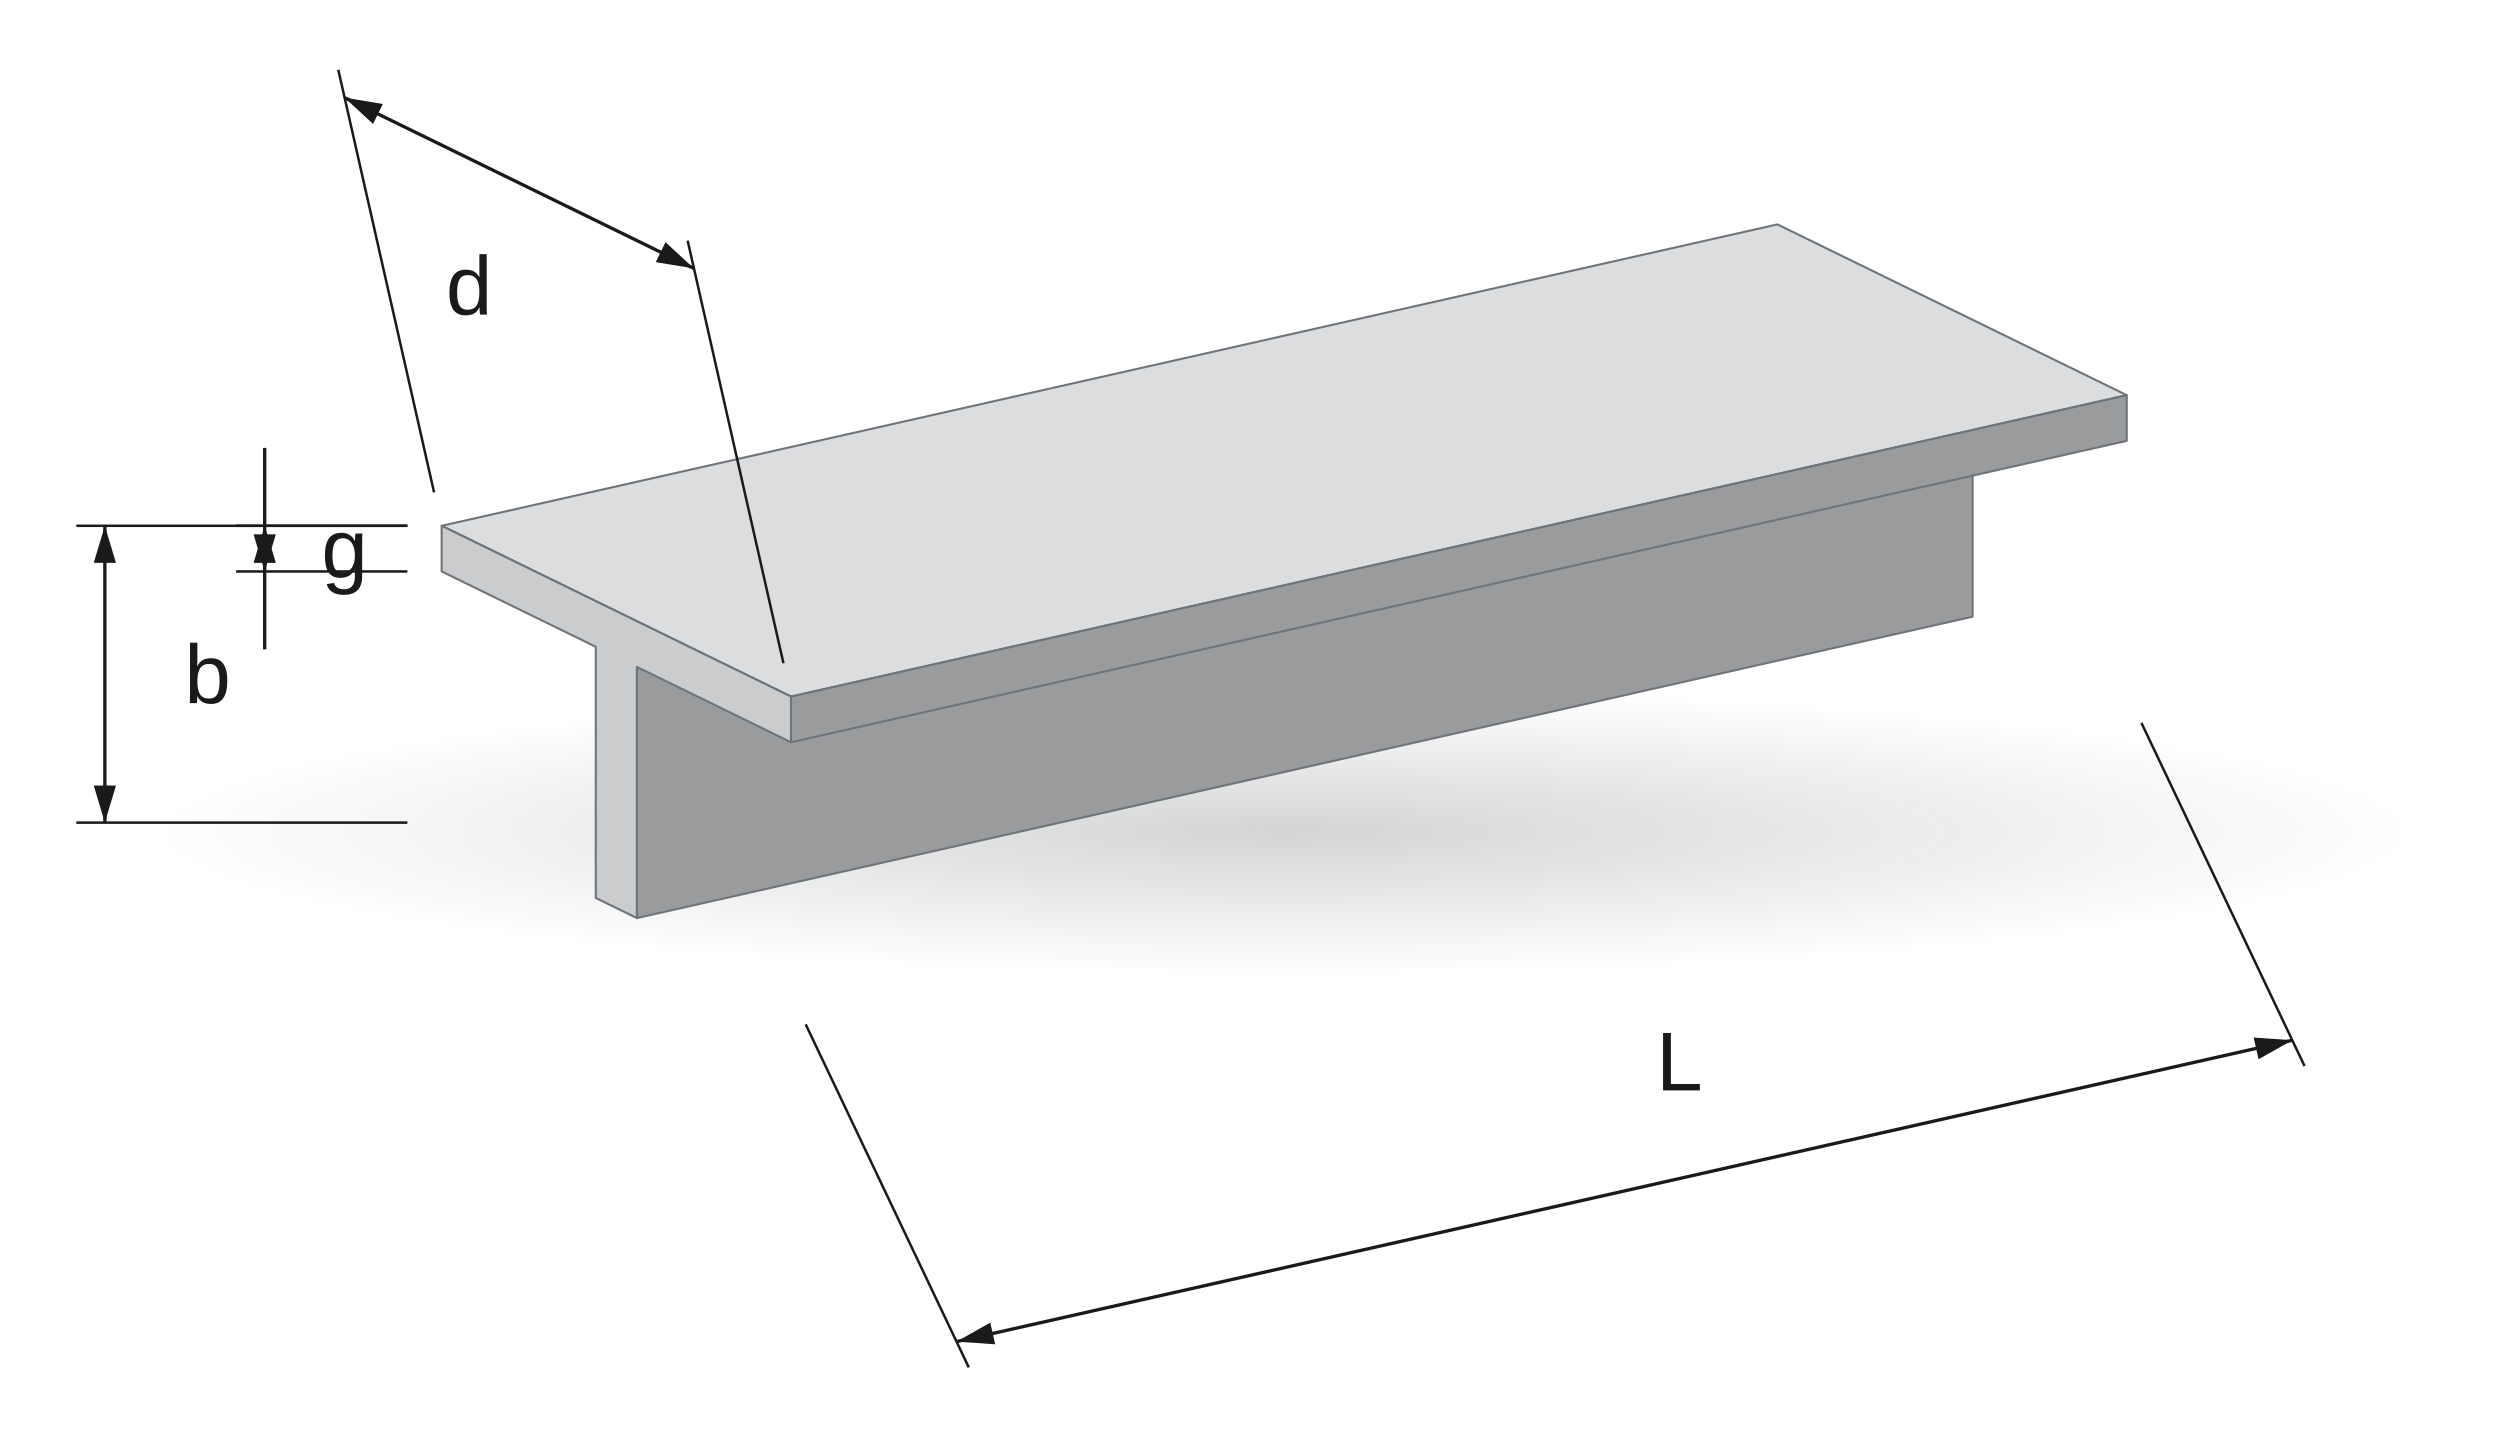
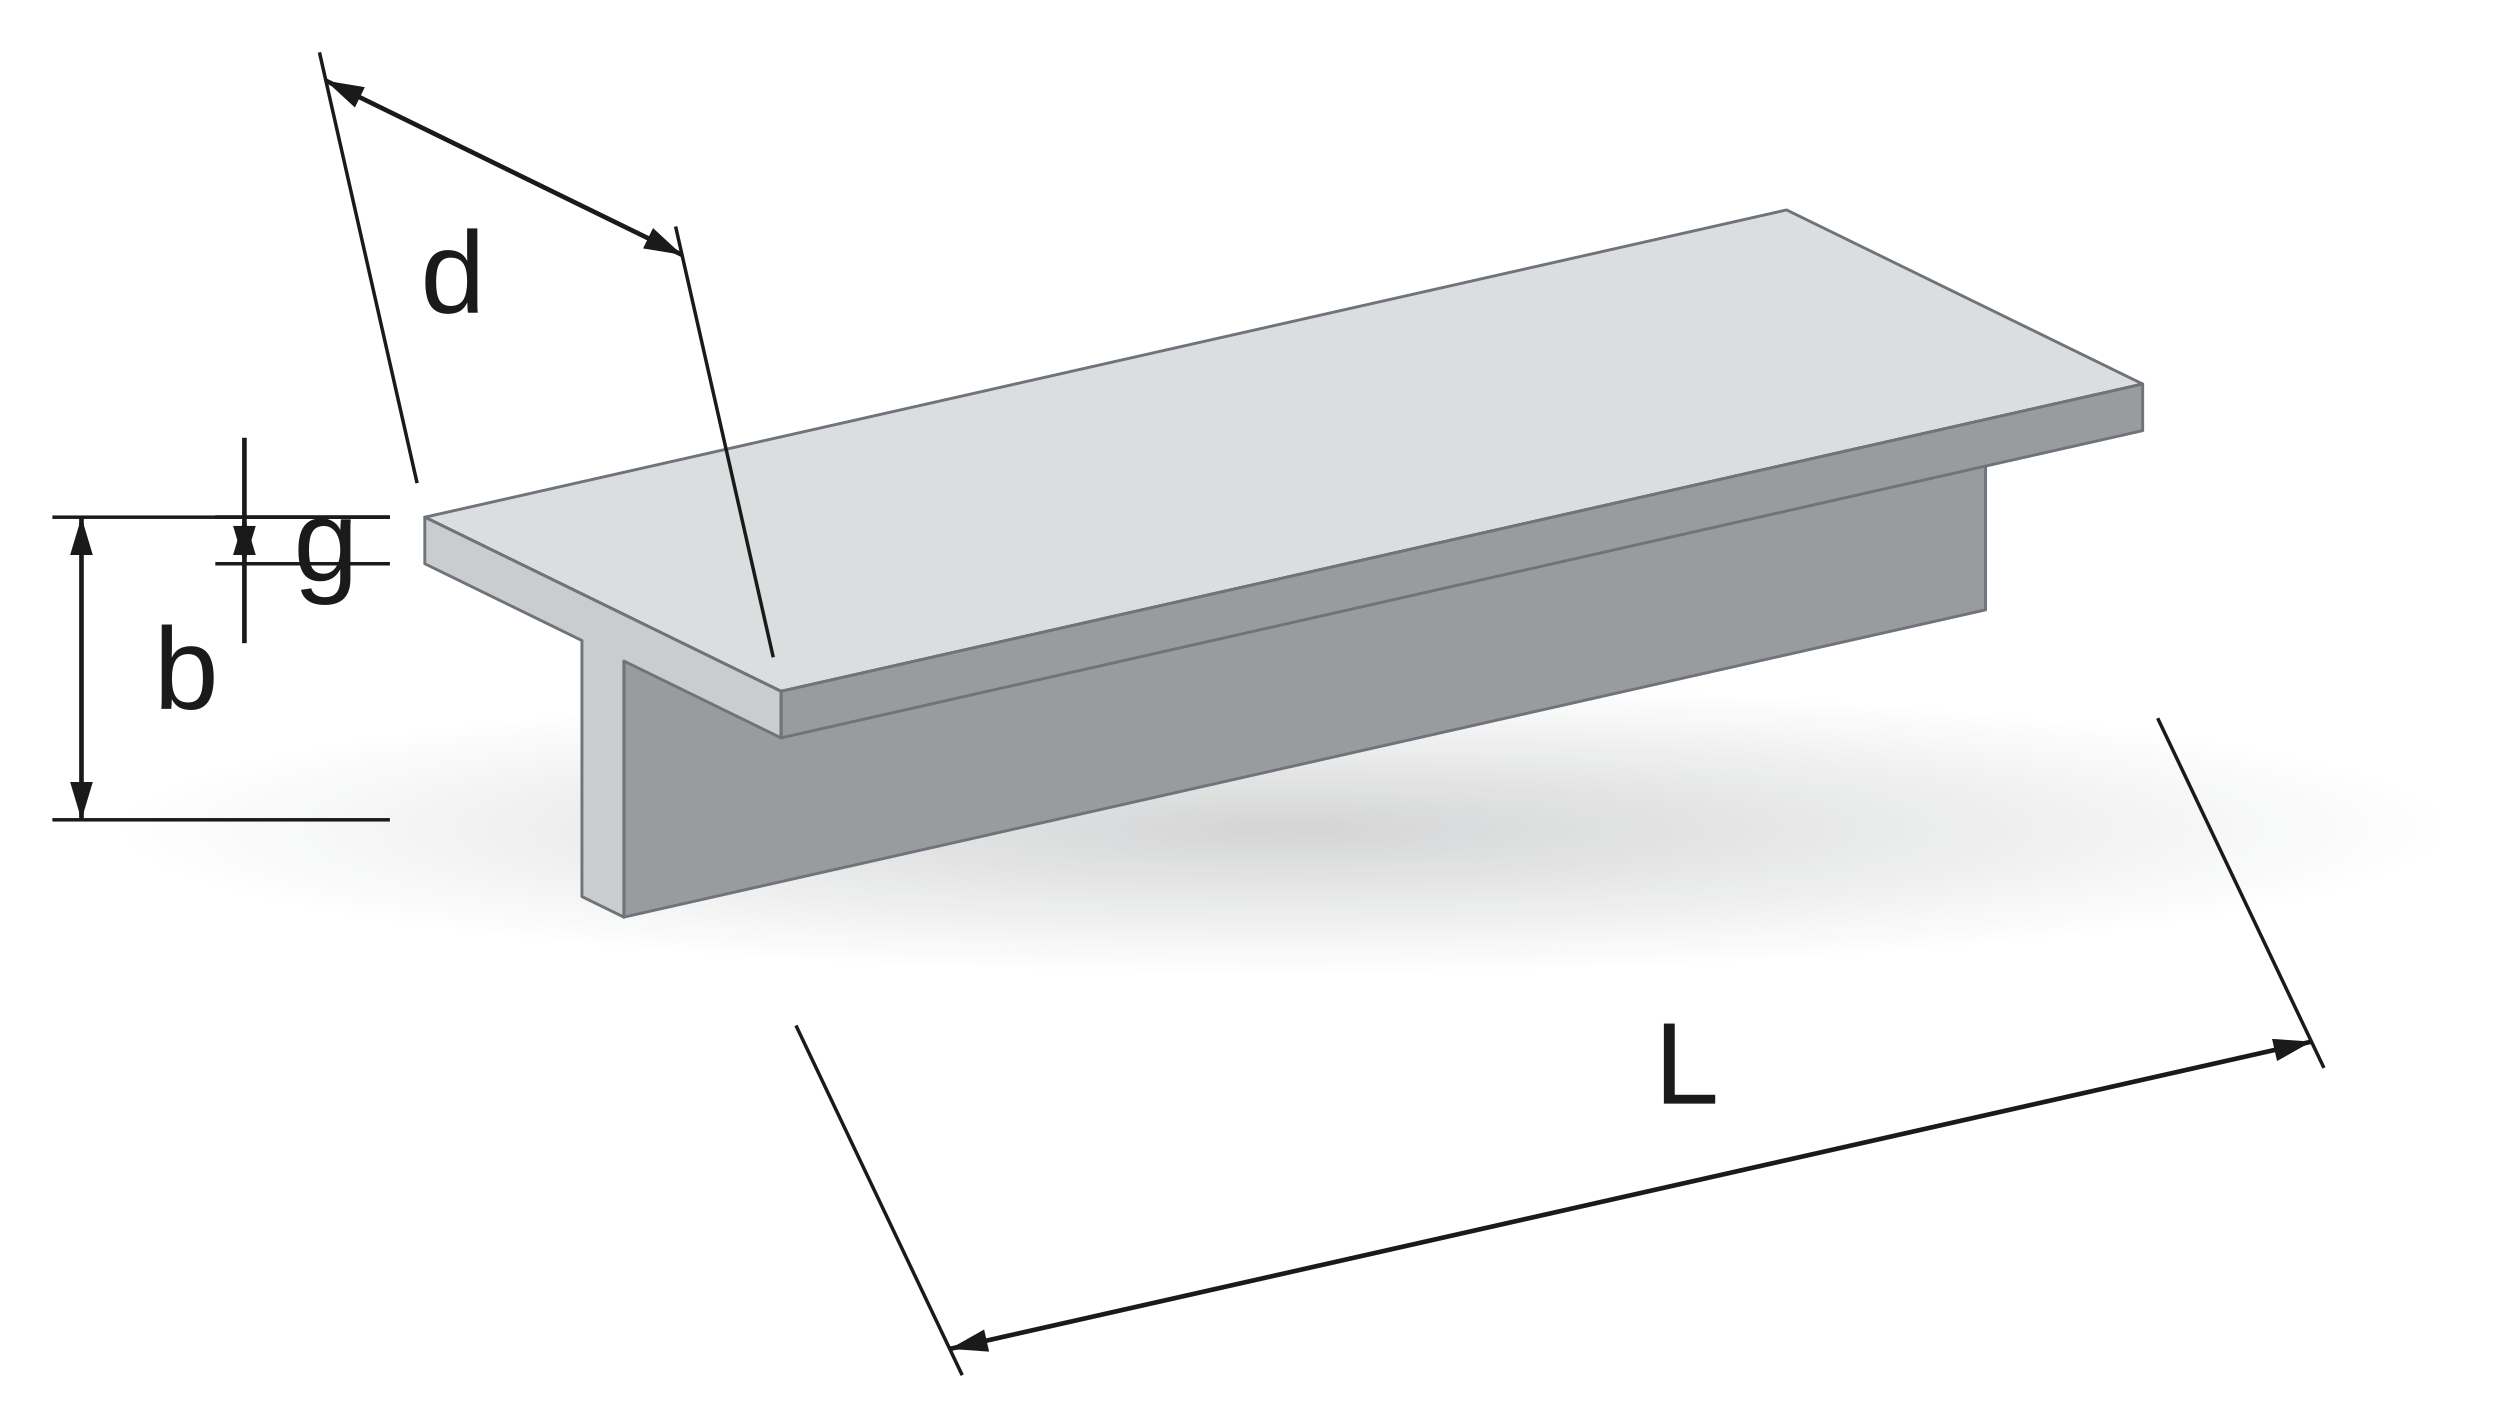
- <svg xmlns="http://www.w3.org/2000/svg" viewBox="0 0 1200 690" role="img" aria-label="Ghid dimensiuni – Profil T">
-   <g transform="translate(211.99 394.86) scale(1.37)">
-     <defs>
-       <radialGradient id="sh">
-         <stop offset="0" stop-color="#101418" stop-opacity="0.18" />
-         <stop offset="1" stop-color="#101418" stop-opacity="0" />
-       </radialGradient>
-     </defs>
-     <ellipse cx="295.2" cy="3.12" rx="400" ry="50" fill="url(#sh)" />
-     <polygon points="68.4,33.44 68.4,-54.56 536.4,-160.16 536.4,-72.16" fill="rgb(154,155,156)" stroke="#6f747a" stroke-width="0.73" stroke-linejoin="round" />
-     <polygon points="122.4,-44.16 0,-104 468,-209.6 590.4,-149.76" fill="rgb(219,221,222)" stroke="#6f747a" stroke-width="0.73" stroke-linejoin="round" />
-     <polygon points="122.4,-28.16 122.4,-44.16 590.4,-149.76 590.4,-133.76" fill="rgb(154,155,156)" stroke="#6f747a" stroke-width="0.73" stroke-linejoin="round" />
-     <path d="M0,-88L54,-61.6L54,26.4L68.4,33.44L68.4,-54.56L122.4,-28.16L122.4,-44.16L0,-104Z" fill-rule="evenodd" fill="rgb(202,204,205)" stroke="#6f747a" stroke-width="0.73" stroke-linejoin="round" />
-     <line x1="-12" y1="-104" x2="-128" y2="-104" stroke="#1a1a1a" stroke-width="0.88" />
-     <line x1="-12" y1="0" x2="-128" y2="0" stroke="#1a1a1a" stroke-width="0.88" />
-     <line x1="-118" y1="-104" x2="-118" y2="0" stroke="#1a1a1a" stroke-width="1.17" />
-     <polygon points="-118,-104 -114.1,-91 -121.9,-91" fill="#1a1a1a" />
-     <polygon points="-118,0 -121.9,-13 -114.1,-13" fill="#1a1a1a" />
-     <text x="-82" y="-52" font-family="Arial, Helvetica, sans-serif" font-size="29.24" fill="#1a1a1a" text-anchor="middle" dominant-baseline="central">b</text>
-     <line x1="-2.65" y1="-115.7" x2="-36.21" y2="-263.75" stroke="#1a1a1a" stroke-width="0.88" />
-     <line x1="119.75" y1="-55.86" x2="86.19" y2="-203.91" stroke="#1a1a1a" stroke-width="0.88" />
-     <line x1="-34" y1="-254" x2="88.4" y2="-194.16" stroke="#1a1a1a" stroke-width="1.17" />
-     <polygon points="-34,-254 -20.61,-251.79 -24.03,-244.79" fill="#1a1a1a" />
-     <polygon points="88.4,-194.16 75.01,-196.37 78.43,-203.37" fill="#1a1a1a" />
-     <text x="9.63" y="-188.14" font-family="Arial, Helvetica, sans-serif" font-size="29.24" fill="#1a1a1a" text-anchor="middle" dominant-baseline="central">d</text>
-     <line x1="-12" y1="-104" x2="-72" y2="-104" stroke="#1a1a1a" stroke-width="0.88" />
-     <line x1="-12" y1="-88" x2="-72" y2="-88" stroke="#1a1a1a" stroke-width="0.88" />
-     <line x1="-62" y1="-131.3" x2="-62" y2="-60.7" stroke="#1a1a1a" stroke-width="1.17" />
-     <polygon points="-62,-104 -58.1,-91 -65.9,-91" fill="#1a1a1a" />
-     <polygon points="-62,-88 -65.9,-101 -58.1,-101" fill="#1a1a1a" />
-     <text x="-34" y="-96" font-family="Arial, Helvetica, sans-serif" font-size="29.24" fill="#1a1a1a" text-anchor="middle" dominant-baseline="central">g</text>
-     <line x1="127.55" y1="70.68" x2="184.69" y2="190.87" stroke="#1a1a1a" stroke-width="0.88" />
-     <line x1="595.55" y1="-34.92" x2="652.69" y2="85.27" stroke="#1a1a1a" stroke-width="0.88" />
-     <line x1="180.4" y1="181.84" x2="648.4" y2="76.24" stroke="#1a1a1a" stroke-width="1.17" />
-     <polygon points="180.4,181.84 192.22,175.17 193.94,182.78" fill="#1a1a1a" />
-     <polygon points="648.4,76.24 636.58,82.91 634.86,75.3" fill="#1a1a1a" />
-     <text x="433.68" y="83.68" font-family="Arial, Helvetica, sans-serif" font-size="29.24" fill="#1a1a1a" text-anchor="middle" dominant-baseline="central">L</text>
-   </g>
+ <svg xmlns="http://www.w3.org/2000/svg" viewBox="-146 -281.75 859.2 490.62" role="img" aria-label="Ghid dimensiuni – Profil T">
+   <defs>
+     <radialGradient id="sh">
+       <stop offset="0" stop-color="#101418" stop-opacity="0.18" />
+       <stop offset="1" stop-color="#101418" stop-opacity="0" />
+     </radialGradient>
+   </defs>
+   <ellipse cx="295.2" cy="3.12" rx="400" ry="50" fill="url(#sh)" />
+   <polygon points="68.4,33.44 68.4,-54.56 536.4,-160.16 536.4,-72.16" fill="rgb(154,155,156)" stroke="#6f747a" stroke-width="1" stroke-linejoin="round" />
+   <polygon points="122.4,-44.16 0,-104 468,-209.6 590.4,-149.76" fill="rgb(219,221,222)" stroke="#6f747a" stroke-width="1" stroke-linejoin="round" />
+   <polygon points="122.4,-28.16 122.4,-44.16 590.4,-149.76 590.4,-133.76" fill="rgb(154,155,156)" stroke="#6f747a" stroke-width="1" stroke-linejoin="round" />
+   <path d="M0,-88L54,-61.6L54,26.4L68.4,33.44L68.4,-54.56L122.4,-28.16L122.4,-44.16L0,-104Z" fill-rule="evenodd" fill="rgb(202,204,205)" stroke="#6f747a" stroke-width="1" stroke-linejoin="round" />
+   <line x1="-12" y1="-104" x2="-128" y2="-104" stroke="#1a1a1a" stroke-width="1.2" />
+   <line x1="-12" y1="0" x2="-128" y2="0" stroke="#1a1a1a" stroke-width="1.2" />
+   <line x1="-118" y1="-104" x2="-118" y2="0" stroke="#1a1a1a" stroke-width="1.6" />
+   <polygon points="-118,-104 -114.1,-91 -121.9,-91" fill="#1a1a1a" />
+   <polygon points="-118,0 -121.9,-13 -114.1,-13" fill="#1a1a1a" />
+   <text x="-82" y="-52" font-family="Arial, Helvetica, sans-serif" font-size="40" fill="#1a1a1a" text-anchor="middle" dominant-baseline="central">b</text>
+   <line x1="-2.65" y1="-115.7" x2="-36.21" y2="-263.75" stroke="#1a1a1a" stroke-width="1.2" />
+   <line x1="119.75" y1="-55.86" x2="86.19" y2="-203.91" stroke="#1a1a1a" stroke-width="1.2" />
+   <line x1="-34" y1="-254" x2="88.4" y2="-194.16" stroke="#1a1a1a" stroke-width="1.6" />
+   <polygon points="-34,-254 -20.61,-251.79 -24.03,-244.79" fill="#1a1a1a" />
+   <polygon points="88.4,-194.16 75.01,-196.37 78.43,-203.37" fill="#1a1a1a" />
+   <text x="9.63" y="-188.14" font-family="Arial, Helvetica, sans-serif" font-size="40" fill="#1a1a1a" text-anchor="middle" dominant-baseline="central">d</text>
+   <line x1="-12" y1="-104" x2="-72" y2="-104" stroke="#1a1a1a" stroke-width="1.2" />
+   <line x1="-12" y1="-88" x2="-72" y2="-88" stroke="#1a1a1a" stroke-width="1.2" />
+   <line x1="-62" y1="-131.3" x2="-62" y2="-60.7" stroke="#1a1a1a" stroke-width="1.6" />
+   <polygon points="-62,-104 -58.1,-91 -65.9,-91" fill="#1a1a1a" />
+   <polygon points="-62,-88 -65.9,-101 -58.1,-101" fill="#1a1a1a" />
+   <text x="-34" y="-96" font-family="Arial, Helvetica, sans-serif" font-size="40" fill="#1a1a1a" text-anchor="middle" dominant-baseline="central">g</text>
+   <line x1="127.55" y1="70.68" x2="184.69" y2="190.87" stroke="#1a1a1a" stroke-width="1.2" />
+   <line x1="595.55" y1="-34.92" x2="652.69" y2="85.27" stroke="#1a1a1a" stroke-width="1.2" />
+   <line x1="180.4" y1="181.84" x2="648.4" y2="76.24" stroke="#1a1a1a" stroke-width="1.6" />
+   <polygon points="180.4,181.84 192.22,175.17 193.94,182.78" fill="#1a1a1a" />
+   <polygon points="648.4,76.24 636.58,82.91 634.86,75.3" fill="#1a1a1a" />
+   <text x="433.68" y="83.68" font-family="Arial, Helvetica, sans-serif" font-size="40" fill="#1a1a1a" text-anchor="middle" dominant-baseline="central">L</text>
</svg>
